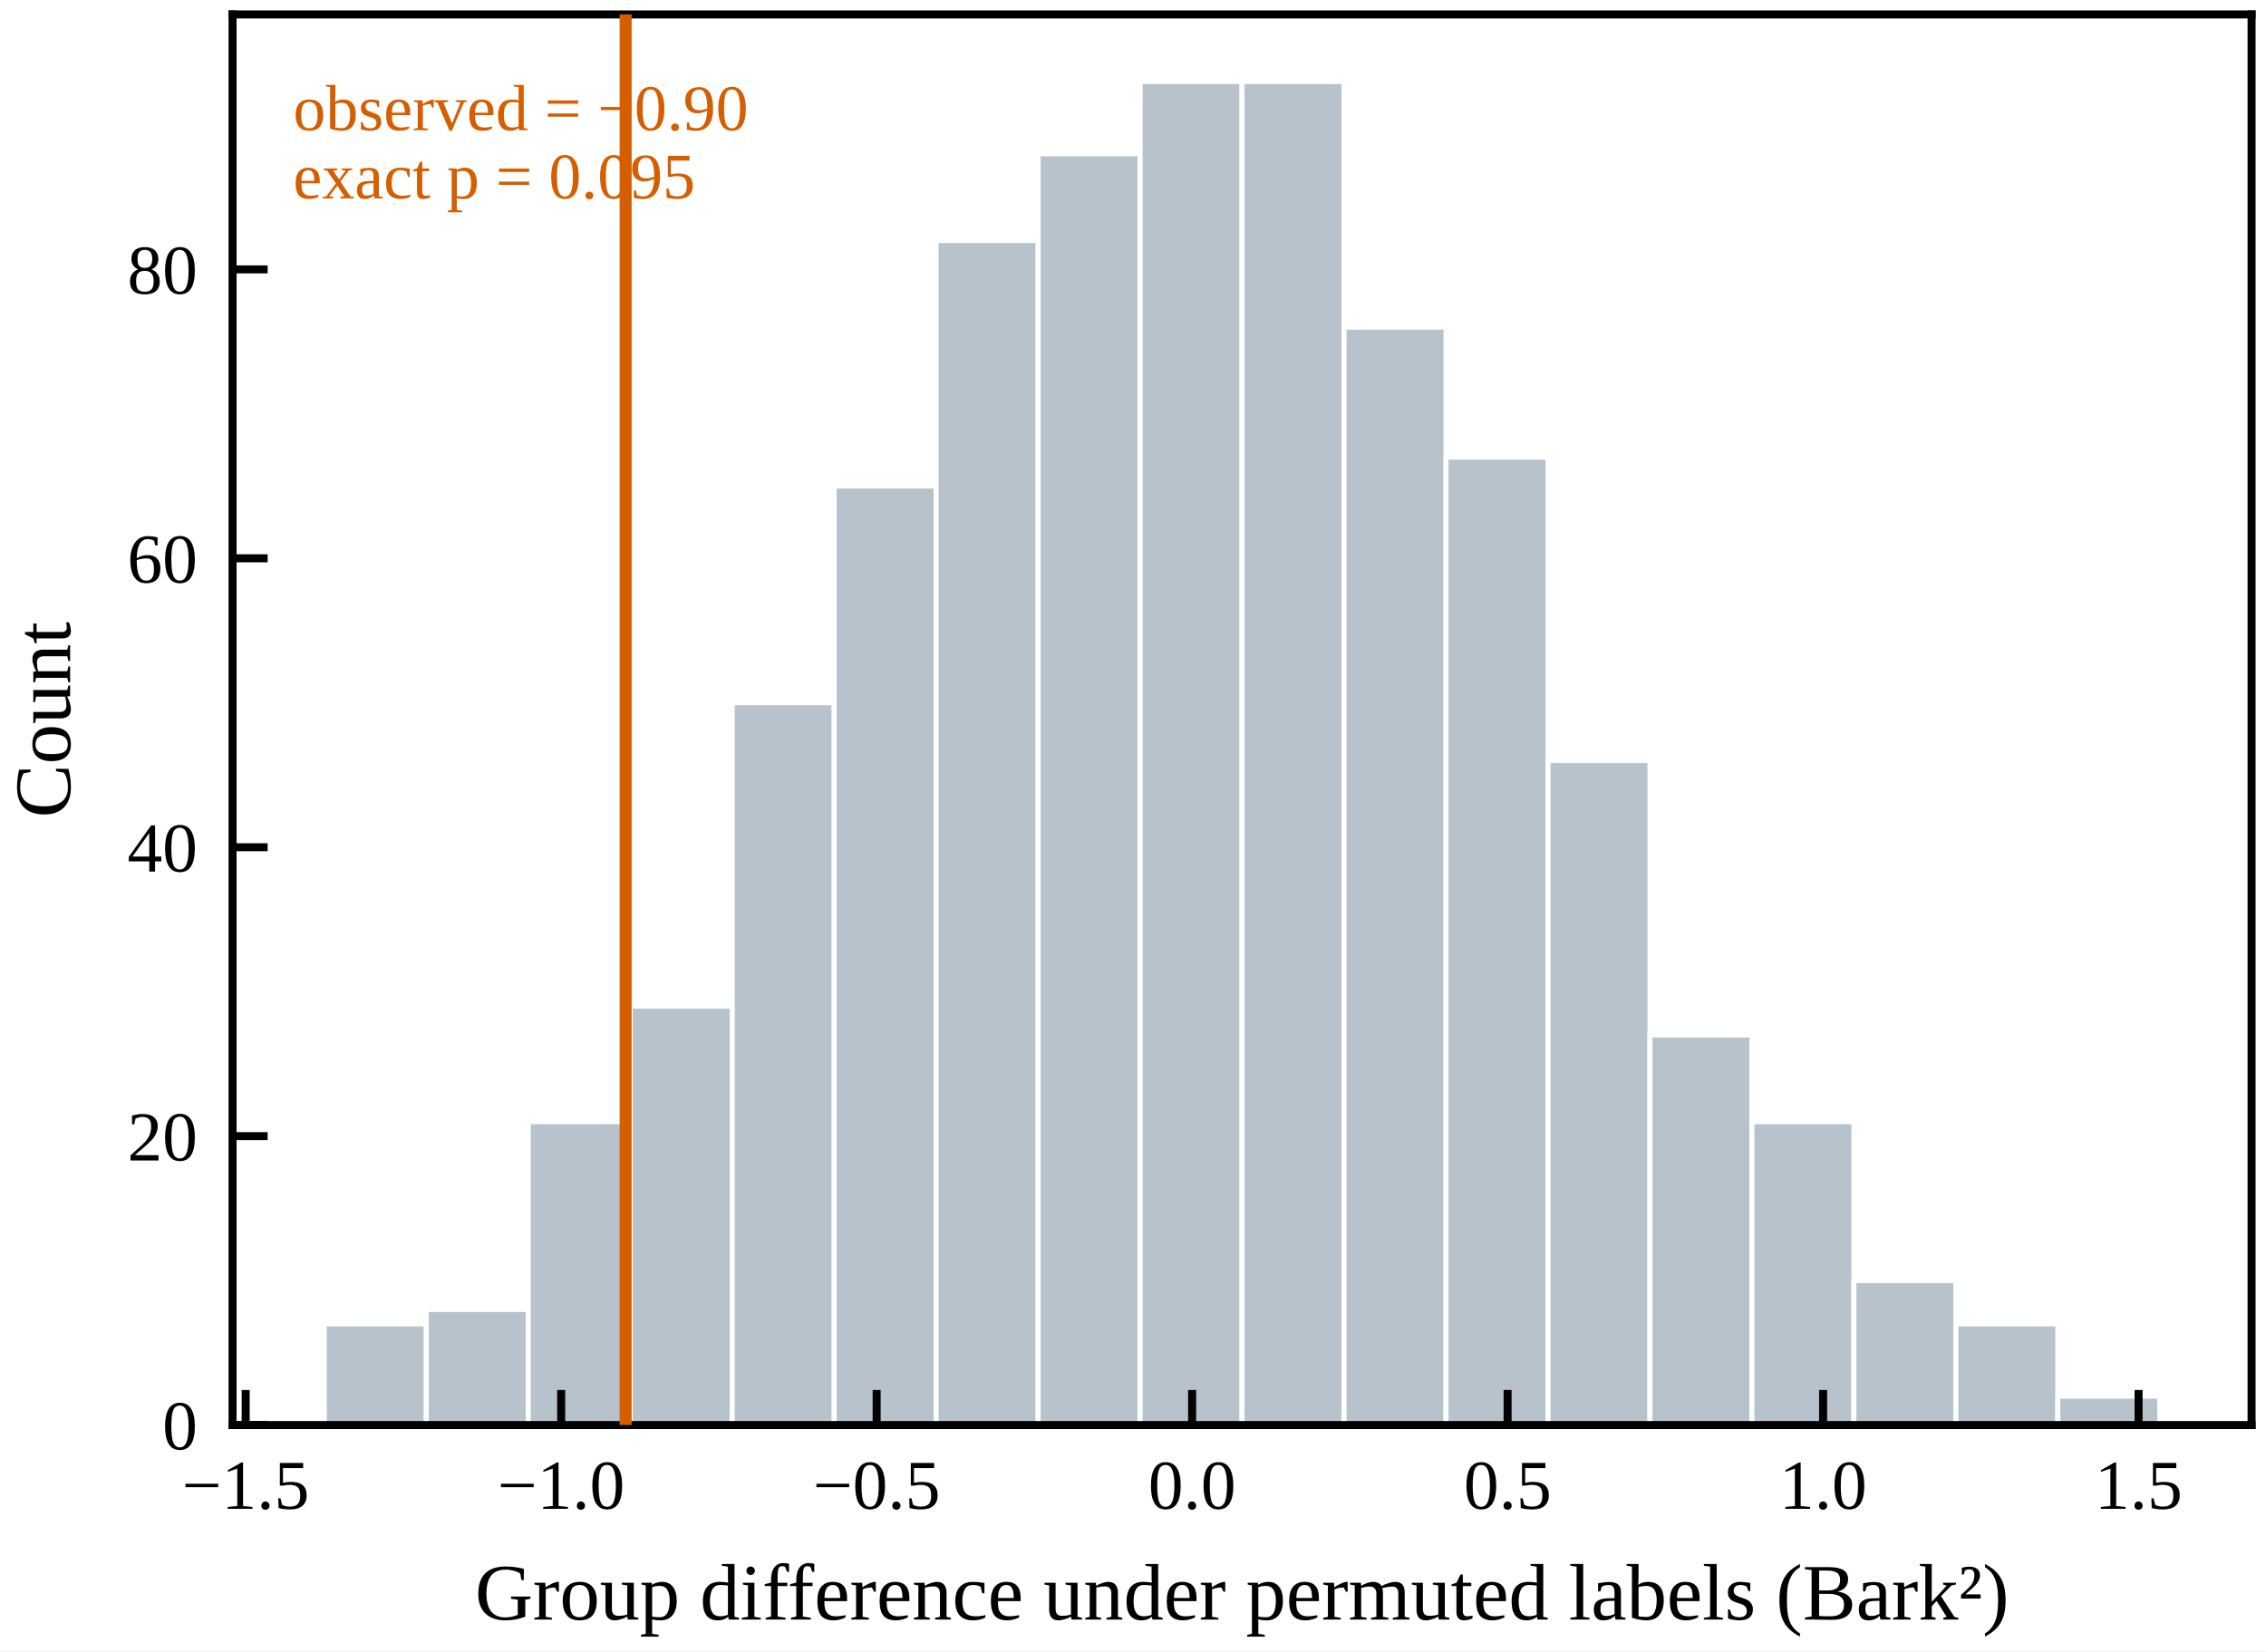
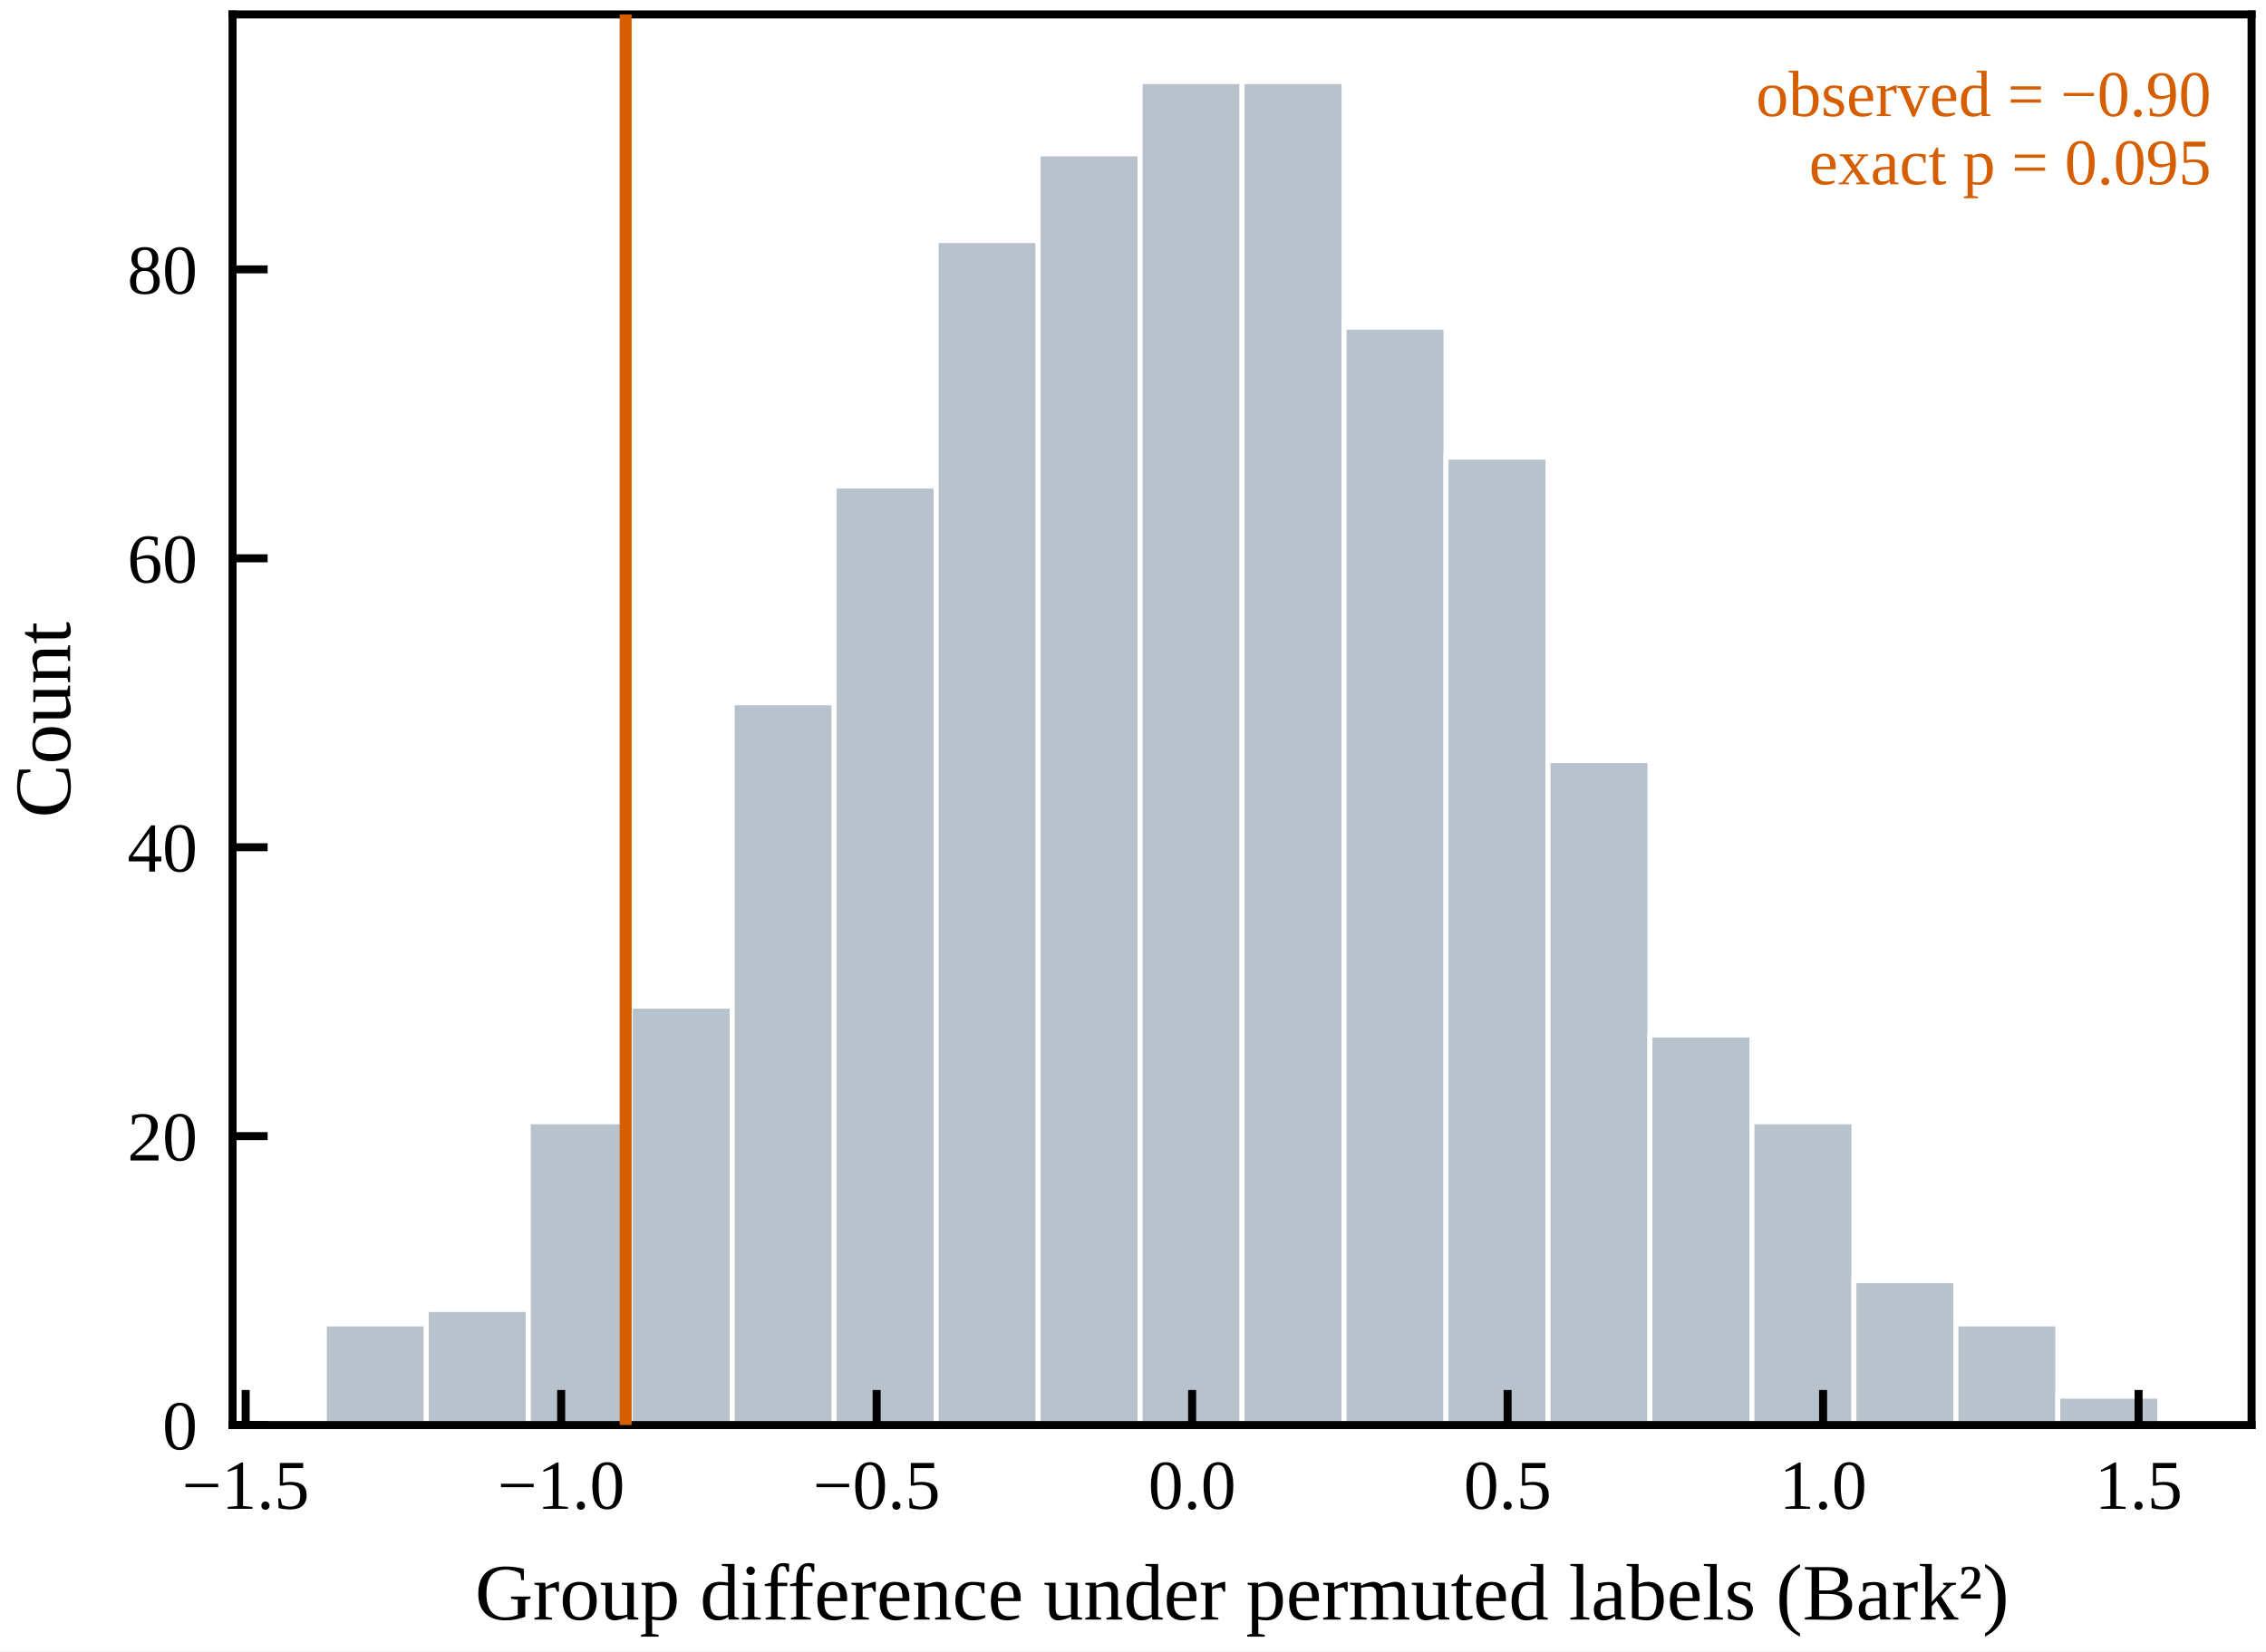
<svg xmlns="http://www.w3.org/2000/svg" xmlns:xlink="http://www.w3.org/1999/xlink" width="226.111pt" height="164.794pt" viewBox="0 0 226.111 164.794" version="1.1">
  <defs>
    <style type="text/css">*{stroke-linejoin: round; stroke-linecap: butt}</style>
  </defs>
  <g id="figure_1">
    <g id="patch_1">
      <path d="M 0 164.794  L 226.111 164.794  L 226.111 0  L 0 0  z " style="fill: #ffffff" />
    </g>
    <g id="axes_1">
      <g id="patch_2">
        <path d="M 23.206 142.23  L 224.671 142.23  L 224.671 1.44  L 23.206 1.44  z " style="fill: #ffffff" />
      </g>
      <g id="patch_3">
-         <path d="M 32.364 142.23  L 42.539 142.23  L 42.539 132.138  L 32.364 132.138  z " clip-path="url(#p529c745917)" style="fill: #b8c2cc; stroke: #ffffff; stroke-width: 0.5; stroke-linejoin: miter" />
+         <path d="M 32.364 142.23  L 42.539 142.23  L 42.539 132.138  L 32.364 132.138  z " clip-path="url(#p89fc0ad40f)" style="fill: #b8c2cc; stroke: #ffffff; stroke-width: 0.5; stroke-linejoin: miter" />
      </g>
      <g id="patch_4">
-         <path d="M 42.539 142.23  L 52.714 142.23  L 52.714 130.696  L 42.539 130.696  z " clip-path="url(#p529c745917)" style="fill: #b8c2cc; stroke: #ffffff; stroke-width: 0.5; stroke-linejoin: miter" />
+         <path d="M 42.539 142.23  L 52.714 142.23  L 52.714 130.696  L 42.539 130.696  z " clip-path="url(#p89fc0ad40f)" style="fill: #b8c2cc; stroke: #ffffff; stroke-width: 0.5; stroke-linejoin: miter" />
      </g>
      <g id="patch_5">
-         <path d="M 52.714 142.23  L 62.889 142.23  L 62.889 111.953  L 52.714 111.953  z " clip-path="url(#p529c745917)" style="fill: #b8c2cc; stroke: #ffffff; stroke-width: 0.5; stroke-linejoin: miter" />
+         <path d="M 52.714 142.23  L 62.889 142.23  L 62.889 111.953  L 52.714 111.953  z " clip-path="url(#p89fc0ad40f)" style="fill: #b8c2cc; stroke: #ffffff; stroke-width: 0.5; stroke-linejoin: miter" />
      </g>
      <g id="patch_6">
-         <path d="M 62.889 142.23  L 73.064 142.23  L 73.064 100.418  L 62.889 100.418  z " clip-path="url(#p529c745917)" style="fill: #b8c2cc; stroke: #ffffff; stroke-width: 0.5; stroke-linejoin: miter" />
+         <path d="M 62.889 142.23  L 73.064 142.23  L 73.064 100.418  L 62.889 100.418  z " clip-path="url(#p89fc0ad40f)" style="fill: #b8c2cc; stroke: #ffffff; stroke-width: 0.5; stroke-linejoin: miter" />
      </g>
      <g id="patch_7">
-         <path d="M 73.064 142.23  L 83.239 142.23  L 83.239 70.141  L 73.064 70.141  z " clip-path="url(#p529c745917)" style="fill: #b8c2cc; stroke: #ffffff; stroke-width: 0.5; stroke-linejoin: miter" />
+         <path d="M 73.064 142.23  L 83.239 142.23  L 83.239 70.141  L 73.064 70.141  z " clip-path="url(#p89fc0ad40f)" style="fill: #b8c2cc; stroke: #ffffff; stroke-width: 0.5; stroke-linejoin: miter" />
      </g>
      <g id="patch_8">
-         <path d="M 83.239 142.23  L 93.414 142.23  L 93.414 48.514  L 83.239 48.514  z " clip-path="url(#p529c745917)" style="fill: #b8c2cc; stroke: #ffffff; stroke-width: 0.5; stroke-linejoin: miter" />
+         <path d="M 83.239 142.23  L 93.414 142.23  L 93.414 48.514  L 83.239 48.514  z " clip-path="url(#p89fc0ad40f)" style="fill: #b8c2cc; stroke: #ffffff; stroke-width: 0.5; stroke-linejoin: miter" />
      </g>
      <g id="patch_9">
-         <path d="M 93.414 142.23  L 103.589 142.23  L 103.589 24.004  L 93.414 24.004  z " clip-path="url(#p529c745917)" style="fill: #b8c2cc; stroke: #ffffff; stroke-width: 0.5; stroke-linejoin: miter" />
+         <path d="M 93.414 142.23  L 103.589 142.23  L 103.589 24.004  L 93.414 24.004  z " clip-path="url(#p89fc0ad40f)" style="fill: #b8c2cc; stroke: #ffffff; stroke-width: 0.5; stroke-linejoin: miter" />
      </g>
      <g id="patch_10">
-         <path d="M 103.589 142.23  L 113.764 142.23  L 113.764 15.353  L 103.589 15.353  z " clip-path="url(#p529c745917)" style="fill: #b8c2cc; stroke: #ffffff; stroke-width: 0.5; stroke-linejoin: miter" />
+         <path d="M 103.589 142.23  L 113.764 142.23  L 113.764 15.353  L 103.589 15.353  z " clip-path="url(#p89fc0ad40f)" style="fill: #b8c2cc; stroke: #ffffff; stroke-width: 0.5; stroke-linejoin: miter" />
      </g>
      <g id="patch_11">
-         <path d="M 113.764 142.23  L 123.939 142.23  L 123.939 8.144  L 113.764 8.144  z " clip-path="url(#p529c745917)" style="fill: #b8c2cc; stroke: #ffffff; stroke-width: 0.5; stroke-linejoin: miter" />
+         <path d="M 113.764 142.23  L 123.939 142.23  L 123.939 8.144  L 113.764 8.144  z " clip-path="url(#p89fc0ad40f)" style="fill: #b8c2cc; stroke: #ffffff; stroke-width: 0.5; stroke-linejoin: miter" />
      </g>
      <g id="patch_12">
-         <path d="M 123.939 142.23  L 134.114 142.23  L 134.114 8.144  L 123.939 8.144  z " clip-path="url(#p529c745917)" style="fill: #b8c2cc; stroke: #ffffff; stroke-width: 0.5; stroke-linejoin: miter" />
+         <path d="M 123.939 142.23  L 134.114 142.23  L 134.114 8.144  L 123.939 8.144  z " clip-path="url(#p89fc0ad40f)" style="fill: #b8c2cc; stroke: #ffffff; stroke-width: 0.5; stroke-linejoin: miter" />
      </g>
      <g id="patch_13">
-         <path d="M 134.114 142.23  L 144.289 142.23  L 144.289 32.655  L 134.114 32.655  z " clip-path="url(#p529c745917)" style="fill: #b8c2cc; stroke: #ffffff; stroke-width: 0.5; stroke-linejoin: miter" />
+         <path d="M 134.114 142.23  L 144.289 142.23  L 144.289 32.655  L 134.114 32.655  z " clip-path="url(#p89fc0ad40f)" style="fill: #b8c2cc; stroke: #ffffff; stroke-width: 0.5; stroke-linejoin: miter" />
      </g>
      <g id="patch_14">
-         <path d="M 144.289 142.23  L 154.464 142.23  L 154.464 45.631  L 144.289 45.631  z " clip-path="url(#p529c745917)" style="fill: #b8c2cc; stroke: #ffffff; stroke-width: 0.5; stroke-linejoin: miter" />
+         <path d="M 144.289 142.23  L 154.464 142.23  L 154.464 45.631  L 144.289 45.631  z " clip-path="url(#p89fc0ad40f)" style="fill: #b8c2cc; stroke: #ffffff; stroke-width: 0.5; stroke-linejoin: miter" />
      </g>
      <g id="patch_15">
-         <path d="M 154.464 142.23  L 164.639 142.23  L 164.639 75.908  L 154.464 75.908  z " clip-path="url(#p529c745917)" style="fill: #b8c2cc; stroke: #ffffff; stroke-width: 0.5; stroke-linejoin: miter" />
+         <path d="M 154.464 142.23  L 164.639 142.23  L 164.639 75.908  L 154.464 75.908  z " clip-path="url(#p89fc0ad40f)" style="fill: #b8c2cc; stroke: #ffffff; stroke-width: 0.5; stroke-linejoin: miter" />
      </g>
      <g id="patch_16">
-         <path d="M 164.639 142.23  L 174.814 142.23  L 174.814 103.302  L 164.639 103.302  z " clip-path="url(#p529c745917)" style="fill: #b8c2cc; stroke: #ffffff; stroke-width: 0.5; stroke-linejoin: miter" />
+         <path d="M 164.639 142.23  L 174.814 142.23  L 174.814 103.302  L 164.639 103.302  z " clip-path="url(#p89fc0ad40f)" style="fill: #b8c2cc; stroke: #ffffff; stroke-width: 0.5; stroke-linejoin: miter" />
      </g>
      <g id="patch_17">
-         <path d="M 174.814 142.23  L 184.989 142.23  L 184.989 111.953  L 174.814 111.953  z " clip-path="url(#p529c745917)" style="fill: #b8c2cc; stroke: #ffffff; stroke-width: 0.5; stroke-linejoin: miter" />
+         <path d="M 174.814 142.23  L 184.989 142.23  L 184.989 111.953  L 174.814 111.953  z " clip-path="url(#p89fc0ad40f)" style="fill: #b8c2cc; stroke: #ffffff; stroke-width: 0.5; stroke-linejoin: miter" />
      </g>
      <g id="patch_18">
-         <path d="M 184.989 142.23  L 195.164 142.23  L 195.164 127.812  L 184.989 127.812  z " clip-path="url(#p529c745917)" style="fill: #b8c2cc; stroke: #ffffff; stroke-width: 0.5; stroke-linejoin: miter" />
+         <path d="M 184.989 142.23  L 195.164 142.23  L 195.164 127.812  L 184.989 127.812  z " clip-path="url(#p89fc0ad40f)" style="fill: #b8c2cc; stroke: #ffffff; stroke-width: 0.5; stroke-linejoin: miter" />
      </g>
      <g id="patch_19">
-         <path d="M 195.164 142.23  L 205.339 142.23  L 205.339 132.138  L 195.164 132.138  z " clip-path="url(#p529c745917)" style="fill: #b8c2cc; stroke: #ffffff; stroke-width: 0.5; stroke-linejoin: miter" />
+         <path d="M 195.164 142.23  L 205.339 142.23  L 205.339 132.138  L 195.164 132.138  z " clip-path="url(#p89fc0ad40f)" style="fill: #b8c2cc; stroke: #ffffff; stroke-width: 0.5; stroke-linejoin: miter" />
      </g>
      <g id="patch_20">
-         <path d="M 205.339 142.23  L 215.514 142.23  L 215.514 139.346  L 205.339 139.346  z " clip-path="url(#p529c745917)" style="fill: #b8c2cc; stroke: #ffffff; stroke-width: 0.5; stroke-linejoin: miter" />
+         <path d="M 205.339 142.23  L 215.514 142.23  L 215.514 139.346  L 205.339 139.346  z " clip-path="url(#p89fc0ad40f)" style="fill: #b8c2cc; stroke: #ffffff; stroke-width: 0.5; stroke-linejoin: miter" />
      </g>
      <g id="matplotlib.axis_1">
        <g id="xtick_1">
          <g id="line2d_1">
            <defs>
-               <path id="md93ef338ee" d="M 0 0  L 0 -3.5  " style="stroke: #000000; stroke-width: 0.8" />
+               <path id="m0579bd66c4" d="M 0 0  L 0 -3.5  " style="stroke: #000000; stroke-width: 0.8" />
            </defs>
            <g>
-               <use xlink:href="#md93ef338ee" x="24.515" y="142.23" style="stroke: #000000; stroke-width: 0.8" />
+               <use xlink:href="#m0579bd66c4" x="24.515" y="142.23" style="stroke: #000000; stroke-width: 0.8" />
            </g>
          </g>
          <g id="text_1">
            <text style="font-size: 7px; font-family: 'Times New Roman'; text-anchor: middle" x="24.515" y="150.591" transform="rotate(-0 24.51462 150.5906)">−1.5</text>
          </g>
        </g>
        <g id="xtick_2">
          <g id="line2d_2">
            <g>
-               <use xlink:href="#md93ef338ee" x="55.995" y="142.23" style="stroke: #000000; stroke-width: 0.8" />
+               <use xlink:href="#m0579bd66c4" x="55.995" y="142.23" style="stroke: #000000; stroke-width: 0.8" />
            </g>
          </g>
          <g id="text_2">
            <text style="font-size: 7px; font-family: 'Times New Roman'; text-anchor: middle" x="55.995" y="150.591" transform="rotate(-0 55.99489 150.5906)">−1.0</text>
          </g>
        </g>
        <g id="xtick_3">
          <g id="line2d_3">
            <g>
-               <use xlink:href="#md93ef338ee" x="87.475" y="142.23" style="stroke: #000000; stroke-width: 0.8" />
+               <use xlink:href="#m0579bd66c4" x="87.475" y="142.23" style="stroke: #000000; stroke-width: 0.8" />
            </g>
          </g>
          <g id="text_3">
            <text style="font-size: 7px; font-family: 'Times New Roman'; text-anchor: middle" x="87.475" y="150.591" transform="rotate(-0 87.47516 150.5906)">−0.5</text>
          </g>
        </g>
        <g id="xtick_4">
          <g id="line2d_4">
            <g>
-               <use xlink:href="#md93ef338ee" x="118.955" y="142.23" style="stroke: #000000; stroke-width: 0.8" />
+               <use xlink:href="#m0579bd66c4" x="118.955" y="142.23" style="stroke: #000000; stroke-width: 0.8" />
            </g>
          </g>
          <g id="text_4">
            <text style="font-size: 7px; font-family: 'Times New Roman'; text-anchor: middle" x="118.955" y="150.591" transform="rotate(-0 118.9554 150.5906)">0.0</text>
          </g>
        </g>
        <g id="xtick_5">
          <g id="line2d_5">
            <g>
-               <use xlink:href="#md93ef338ee" x="150.436" y="142.23" style="stroke: #000000; stroke-width: 0.8" />
+               <use xlink:href="#m0579bd66c4" x="150.436" y="142.23" style="stroke: #000000; stroke-width: 0.8" />
            </g>
          </g>
          <g id="text_5">
            <text style="font-size: 7px; font-family: 'Times New Roman'; text-anchor: middle" x="150.436" y="150.591" transform="rotate(-0 150.4357 150.5906)">0.5</text>
          </g>
        </g>
        <g id="xtick_6">
          <g id="line2d_6">
            <g>
-               <use xlink:href="#md93ef338ee" x="181.916" y="142.23" style="stroke: #000000; stroke-width: 0.8" />
+               <use xlink:href="#m0579bd66c4" x="181.916" y="142.23" style="stroke: #000000; stroke-width: 0.8" />
            </g>
          </g>
          <g id="text_6">
            <text style="font-size: 7px; font-family: 'Times New Roman'; text-anchor: middle" x="181.916" y="150.591" transform="rotate(-0 181.916 150.5906)">1.0</text>
          </g>
        </g>
        <g id="xtick_7">
          <g id="line2d_7">
            <g>
-               <use xlink:href="#md93ef338ee" x="213.396" y="142.23" style="stroke: #000000; stroke-width: 0.8" />
+               <use xlink:href="#m0579bd66c4" x="213.396" y="142.23" style="stroke: #000000; stroke-width: 0.8" />
            </g>
          </g>
          <g id="text_7">
            <text style="font-size: 7px; font-family: 'Times New Roman'; text-anchor: middle" x="213.396" y="150.591" transform="rotate(-0 213.3962 150.5906)">1.5</text>
          </g>
        </g>
        <g id="text_8">
          <text style="font-size: 8px; font-family: 'Times New Roman'; text-anchor: middle" x="123.939" y="161.643" transform="rotate(-0 123.9387 161.643)">Group difference under permuted labels (Bark²)</text>
        </g>
      </g>
      <g id="matplotlib.axis_2">
        <g id="ytick_1">
          <g id="line2d_8">
            <defs>
-               <path id="m6c7cd37096" d="M 0 0  L 3.5 0  " style="stroke: #000000; stroke-width: 0.8" />
+               <path id="m49ad625424" d="M 0 0  L 3.5 0  " style="stroke: #000000; stroke-width: 0.8" />
            </defs>
            <g>
-               <use xlink:href="#m6c7cd37096" x="23.206" y="142.23" style="stroke: #000000; stroke-width: 0.8" />
+               <use xlink:href="#m49ad625424" x="23.206" y="142.23" style="stroke: #000000; stroke-width: 0.8" />
            </g>
          </g>
          <g id="text_9">
            <text style="font-size: 7px; font-family: 'Times New Roman'; text-anchor: end" x="19.706" y="144.66" transform="rotate(-0 19.70625 144.6603)">0</text>
          </g>
        </g>
        <g id="ytick_2">
          <g id="line2d_9">
            <g>
-               <use xlink:href="#m6c7cd37096" x="23.206" y="113.394" style="stroke: #000000; stroke-width: 0.8" />
+               <use xlink:href="#m49ad625424" x="23.206" y="113.394" style="stroke: #000000; stroke-width: 0.8" />
            </g>
          </g>
          <g id="text_10">
            <text style="font-size: 7px; font-family: 'Times New Roman'; text-anchor: end" x="19.706" y="115.825" transform="rotate(-0 19.70625 115.8247)">20</text>
          </g>
        </g>
        <g id="ytick_3">
          <g id="line2d_10">
            <g>
-               <use xlink:href="#m6c7cd37096" x="23.206" y="84.559" style="stroke: #000000; stroke-width: 0.8" />
+               <use xlink:href="#m49ad625424" x="23.206" y="84.559" style="stroke: #000000; stroke-width: 0.8" />
            </g>
          </g>
          <g id="text_11">
            <text style="font-size: 7px; font-family: 'Times New Roman'; text-anchor: end" x="19.706" y="86.989" transform="rotate(-0 19.70625 86.98904)">40</text>
          </g>
        </g>
        <g id="ytick_4">
          <g id="line2d_11">
            <g>
-               <use xlink:href="#m6c7cd37096" x="23.206" y="55.723" style="stroke: #000000; stroke-width: 0.8" />
+               <use xlink:href="#m49ad625424" x="23.206" y="55.723" style="stroke: #000000; stroke-width: 0.8" />
            </g>
          </g>
          <g id="text_12">
            <text style="font-size: 7px; font-family: 'Times New Roman'; text-anchor: end" x="19.706" y="58.153" transform="rotate(-0 19.70625 58.1534)">60</text>
          </g>
        </g>
        <g id="ytick_5">
          <g id="line2d_12">
            <g>
-               <use xlink:href="#m6c7cd37096" x="23.206" y="26.887" style="stroke: #000000; stroke-width: 0.8" />
+               <use xlink:href="#m49ad625424" x="23.206" y="26.887" style="stroke: #000000; stroke-width: 0.8" />
            </g>
          </g>
          <g id="text_13">
            <text style="font-size: 7px; font-family: 'Times New Roman'; text-anchor: end" x="19.706" y="29.318" transform="rotate(-0 19.70625 29.31776)">80</text>
          </g>
        </g>
        <g id="text_14">
          <text style="font-size: 8px; font-family: 'Times New Roman'; text-anchor: middle" x="6.995" y="71.835" transform="rotate(-90 6.995 71.835)">Count</text>
        </g>
      </g>
      <g id="patch_21">
        <path d="M 23.206 142.23  L 23.206 1.44  " style="fill: none; stroke: #000000; stroke-width: 0.8; stroke-linejoin: miter; stroke-linecap: square" />
      </g>
      <g id="patch_22">
        <path d="M 224.671 142.23  L 224.671 1.44  " style="fill: none; stroke: #000000; stroke-width: 0.8; stroke-linejoin: miter; stroke-linecap: square" />
      </g>
      <g id="patch_23">
        <path d="M 23.206 142.23  L 224.671 142.23  " style="fill: none; stroke: #000000; stroke-width: 0.8; stroke-linejoin: miter; stroke-linecap: square" />
      </g>
      <g id="patch_24">
        <path d="M 23.206 1.44  L 224.671 1.44  " style="fill: none; stroke: #000000; stroke-width: 0.8; stroke-linejoin: miter; stroke-linecap: square" />
      </g>
      <g id="text_15">
-         <text style="font-size: 6.5px; font-family: 'Times New Roman'; fill: #d55e00" transform="translate(29.2502 12.99294)">observed = −0.90</text>
-         <text style="font-size: 6.5px; font-family: 'Times New Roman'; fill: #d55e00" transform="translate(29.2502 19.79945)">exact p = 0.095</text>
+         <g id="patch_25">
+           <path d="M 175.221 21.407  L 220.642 21.407  Q 222.267 21.407 222.267 19.782  L 222.267 7.072  Q 222.267 5.447 220.642 5.447  L 175.221 5.447  Q 173.596 5.447 173.596 7.072  L 173.596 19.782  Q 173.596 21.407 175.221 21.407  z " style="fill: #ffffff; opacity: 0.85" />
+         </g>
+         <text style="font-size: 6.5px; font-family: 'Times New Roman'; fill: #d55e00" transform="translate(175.2211 11.58504)">observed = −0.90</text>
+         <text style="font-size: 6.5px; font-family: 'Times New Roman'; fill: #d55e00" transform="translate(180.5145 18.39155)">exact p = 0.095</text>
      </g>
      <g id="line2d_13">
-         <path d="M 62.43 142.23  L 62.43 1.44  " clip-path="url(#p529c745917)" style="fill: none; stroke: #d55e00; stroke-width: 1.2; stroke-linecap: square" />
+         <path d="M 62.43 142.23  L 62.43 1.44  " clip-path="url(#p89fc0ad40f)" style="fill: none; stroke: #d55e00; stroke-width: 1.2; stroke-linecap: square" />
      </g>
    </g>
  </g>
  <defs>
-     <clipPath id="p529c745917">
+     <clipPath id="p89fc0ad40f">
      <rect x="23.206" y="1.44" width="201.465" height="140.79" />
    </clipPath>
  </defs>
</svg>
